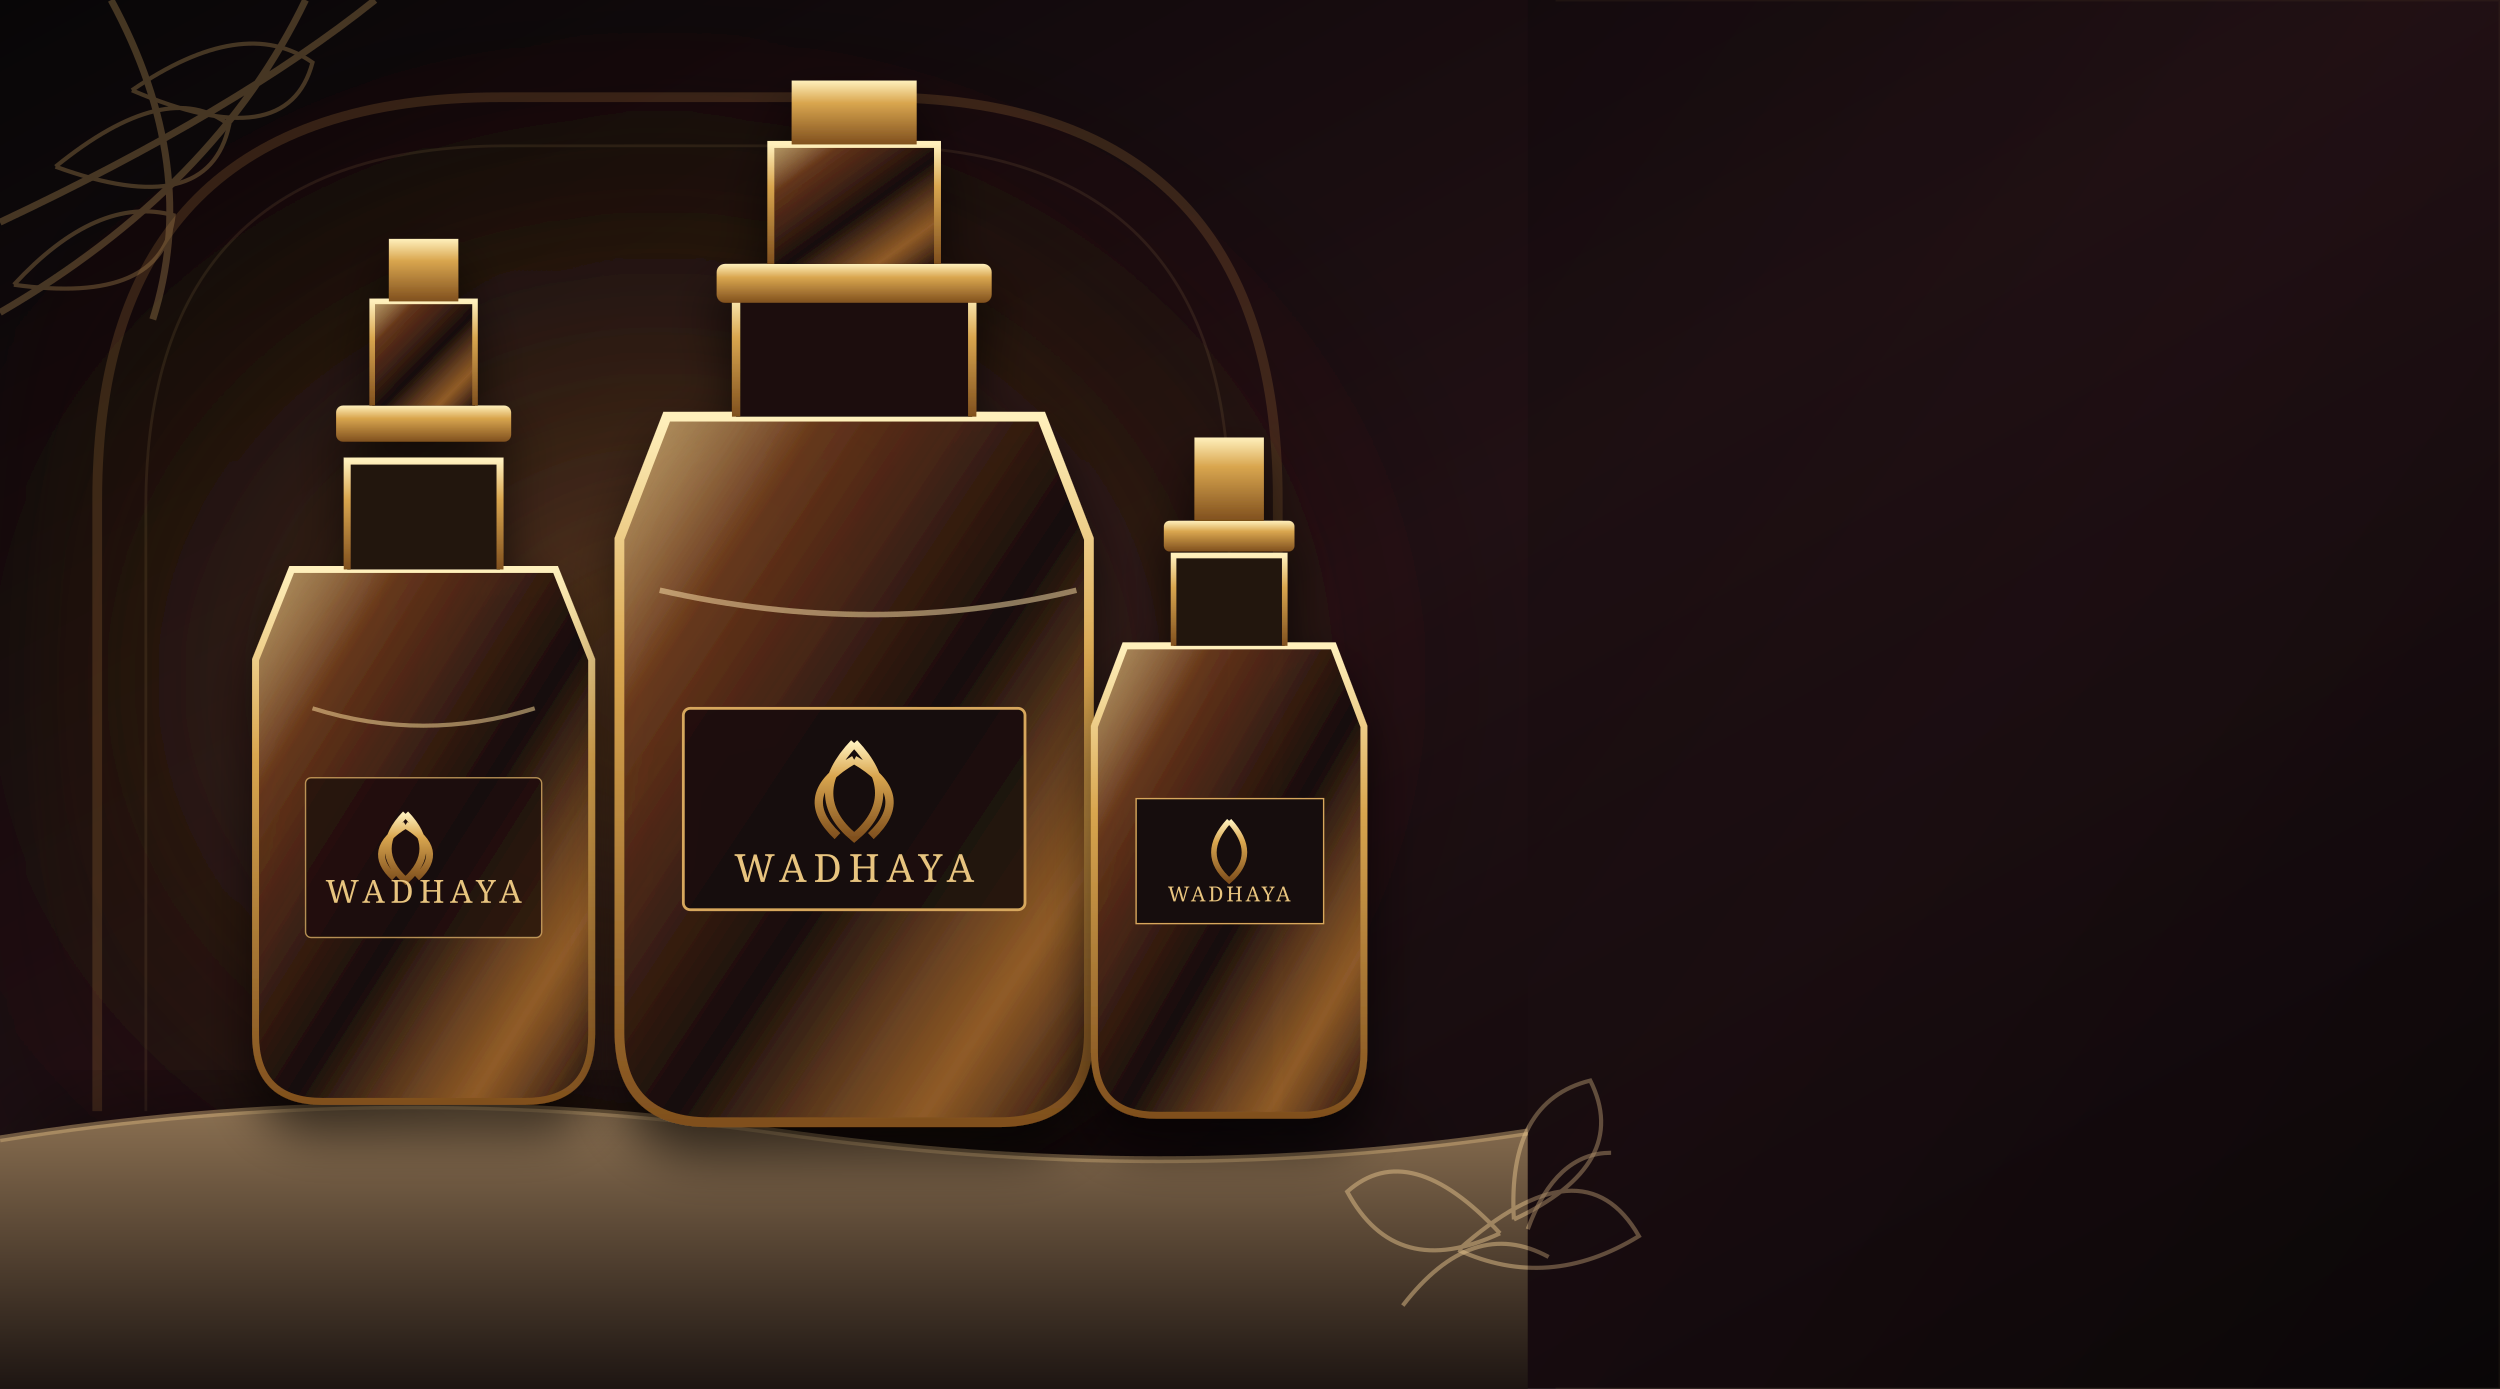
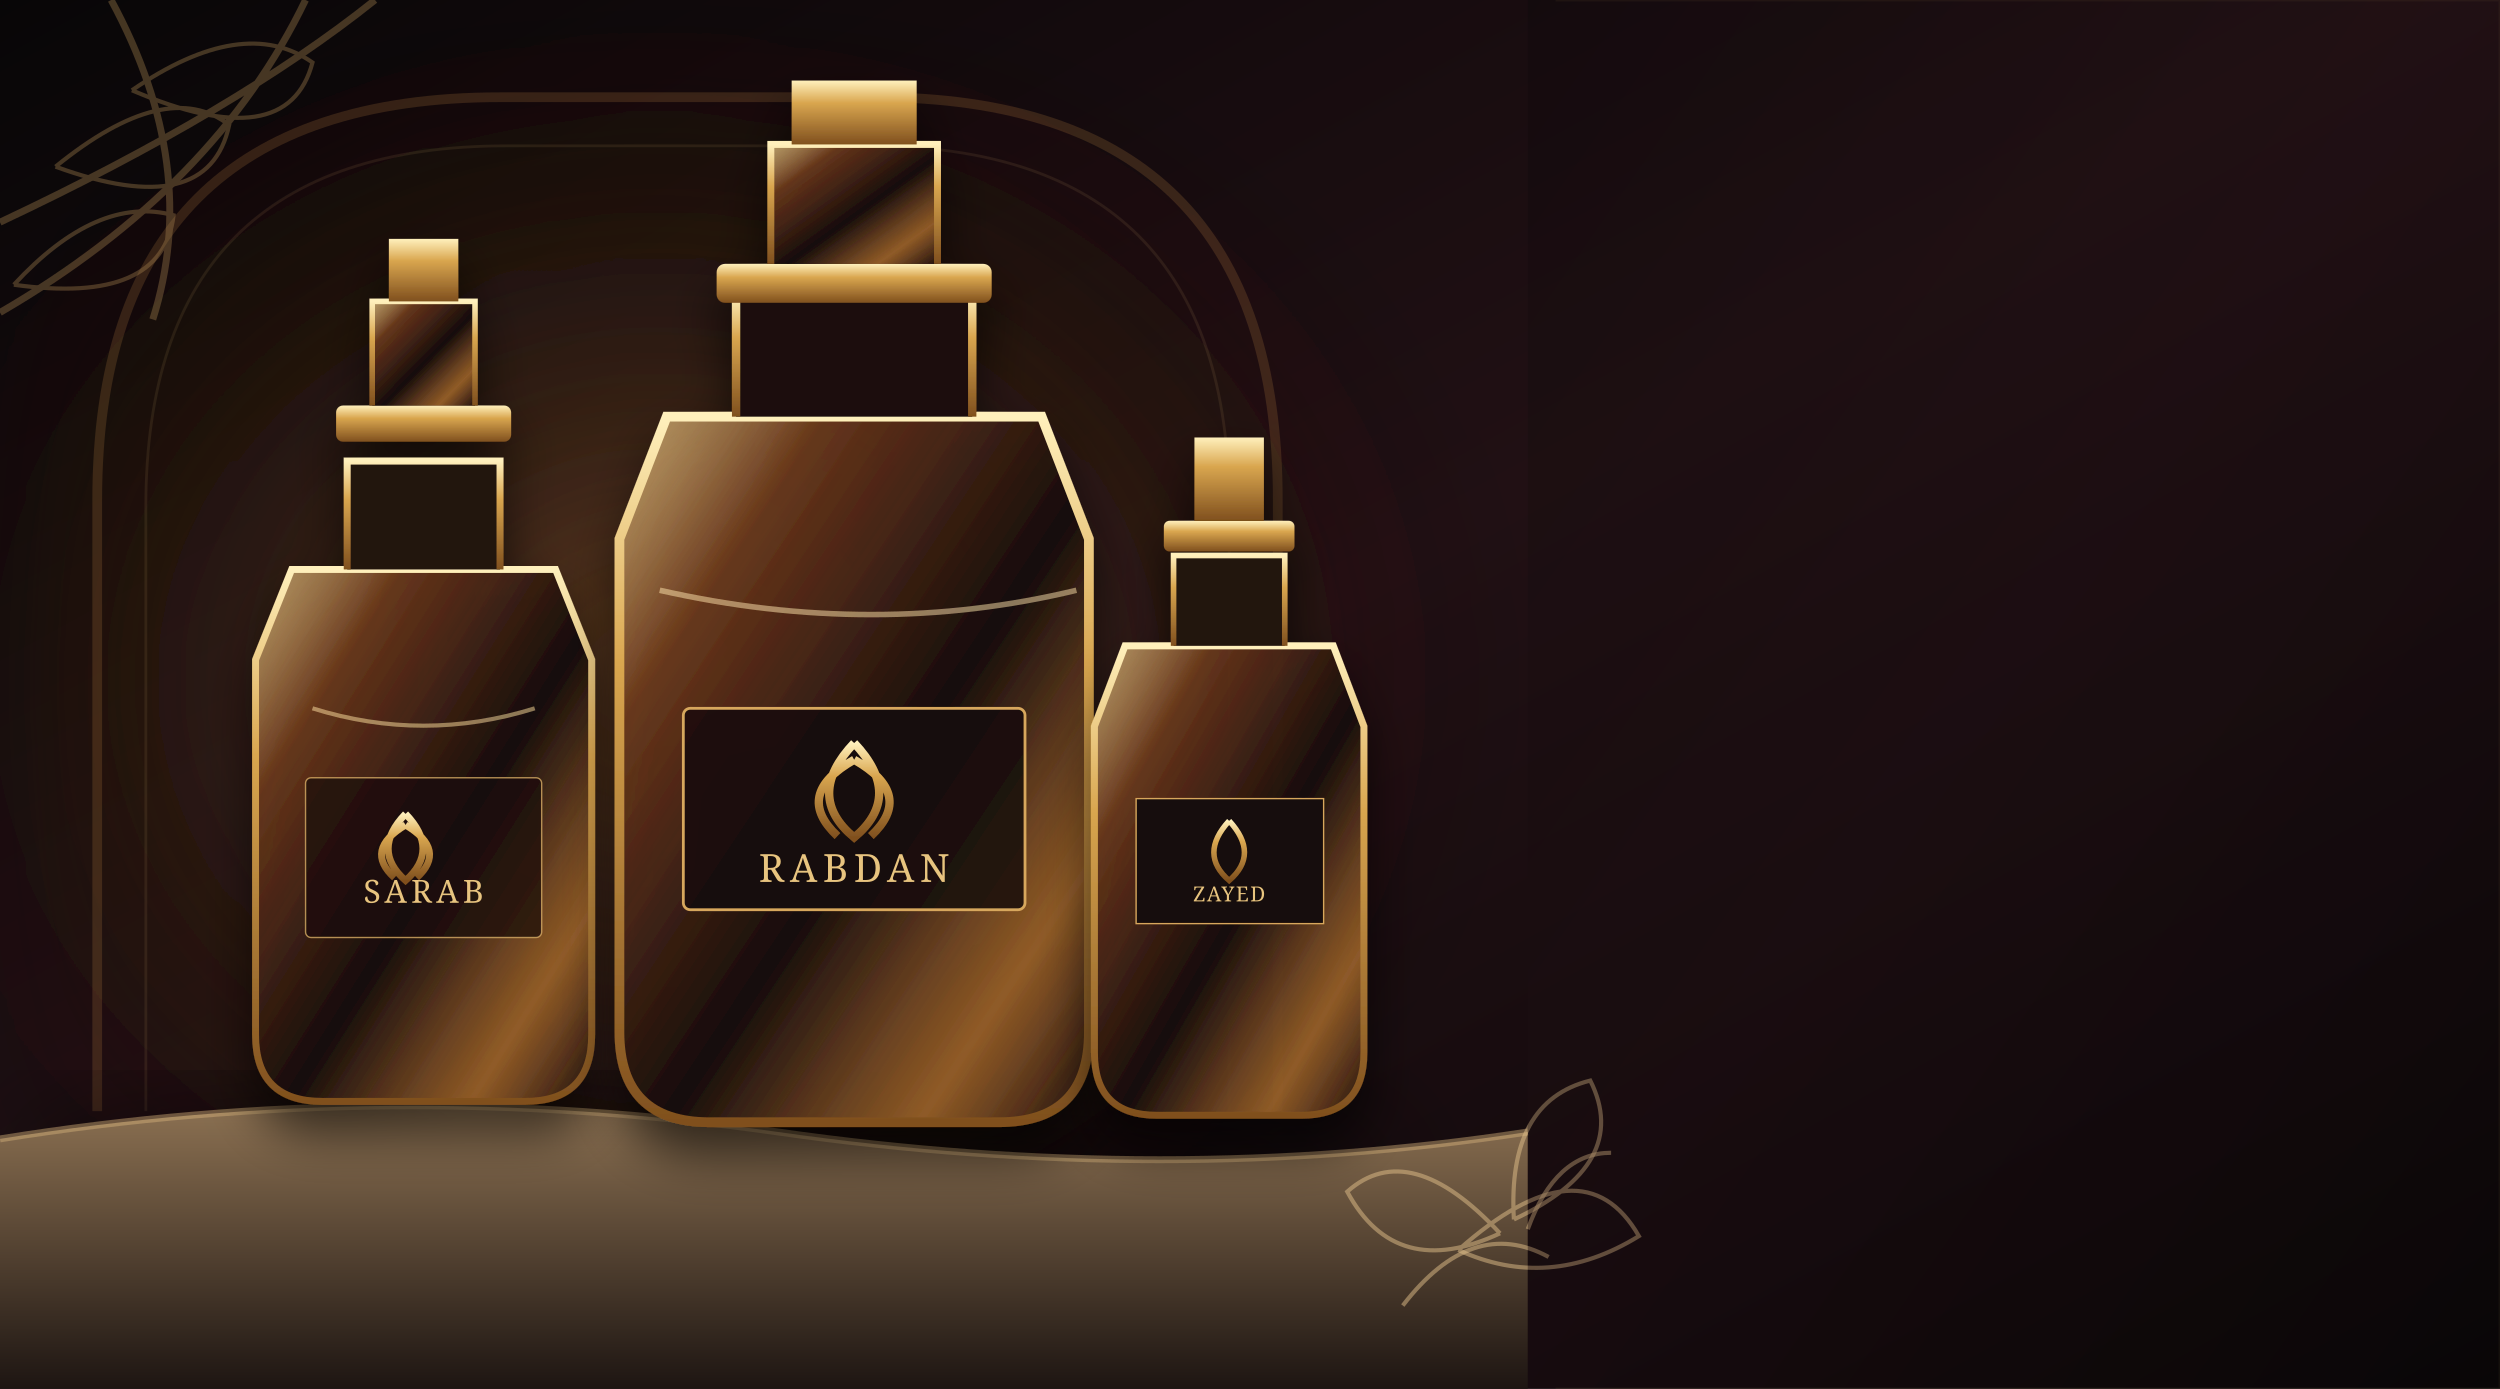
<svg xmlns="http://www.w3.org/2000/svg" width="1800" height="1000" viewBox="0 0 1800 1000">
  <defs>
    <linearGradient id="bg" x2="1" y2="1">
      <stop stop-color="#080607" />
      <stop offset=".48" stop-color="#211014" />
      <stop offset="1" stop-color="#090607" />
    </linearGradient>
    <radialGradient id="glow">
      <stop stop-color="#9b642a" stop-opacity=".55" />
      <stop offset="1" stop-color="#24120d" stop-opacity="0" />
    </radialGradient>
    <linearGradient id="glass" x2="1" y2="1">
      <stop stop-color="#f3d18b" stop-opacity=".7" />
      <stop offset=".22" stop-color="#6d391c" stop-opacity=".85" />
      <stop offset=".55" stop-color="#160c0b" />
      <stop offset=".82" stop-color="#9e642d" stop-opacity=".85" />
      <stop offset="1" stop-color="#21100b" />
    </linearGradient>
    <linearGradient id="gold" x2="0" y2="1">
      <stop stop-color="#fff0bc" />
      <stop offset=".35" stop-color="#d9a64f" />
      <stop offset="1" stop-color="#80501e" />
    </linearGradient>
    <linearGradient id="stone" x2="0" y2="1">
      <stop stop-color="#8c7152" />
      <stop offset="1" stop-color="#1d1512" />
    </linearGradient>
    <filter id="blur">
      <feGaussianBlur stdDeviation="50" />
    </filter>
    <filter id="shadow" x="-40%" y="-40%" width="180%" height="180%">
      <feGaussianBlur in="SourceAlpha" stdDeviation="18" />
      <feOffset dy="20" />
      <feComponentTransfer>
        <feFuncA type="linear" slope=".65" />
      </feComponentTransfer>
      <feMerge>
        <feMergeNode />
        <feMergeNode in="SourceGraphic" />
      </feMerge>
    </filter>
  </defs>
  <rect width="1800" height="1000" fill="url(#bg)" />
  <ellipse cx="475" cy="490" rx="620" ry="520" fill="url(#glow)" filter="url(#blur)" />
  <path d="M70 800V360Q70 70 360 70h270q290 0 290 290v440" fill="none" stroke="#b78343" stroke-opacity=".22" stroke-width="7" />
  <path d="M105 800V365Q105 105 365 105h260q260 0 260 260v435" fill="none" stroke="#e0b66e" stroke-opacity=".1" stroke-width="2" />
  <g opacity=".35" stroke="#b38b54" fill="none">
    <path d="M0 160Q170 80 270 0M0 225Q155 135 220 0M80 0Q145 120 110 230" stroke-width="5" />
    <path d="M40 120q80-65 125-30q-15 70-125 30M95 65q80-55 130-20q-18 68-130 20M10 205q60-65 115-50q-8 65-115 50" stroke-width="3" />
  </g>
  <ellipse cx="490" cy="855" rx="510" ry="70" fill="#030303" opacity=".65" filter="url(#blur)" />
  <path d="M0 820Q280 775 560 815t540 0v185H0Z" fill="url(#stone)" />
  <path d="M0 820Q280 775 560 815t540 0" fill="none" stroke="#d5b27a" stroke-opacity=".45" stroke-width="5" />
  <g filter="url(#shadow)">
    <path d="M210 410h190l26 65v270q0 48-48 48H232q-48 0-48-48V475Z" fill="url(#glass)" stroke="url(#gold)" stroke-width="5" />
    <path d="M250 410v-78h110v78" fill="#24150f" stroke="url(#gold)" stroke-width="5" />
    <rect x="242" y="292" width="126" height="26" rx="5" fill="url(#gold)" />
    <path d="M268 292v-75h74v75" fill="url(#glass)" stroke="url(#gold)" stroke-width="4" />
    <path d="M280 217v-45h50v45" fill="url(#gold)" />
    <path d="M225 510q80 25 160 0" stroke="#ffe2a0" stroke-opacity=".5" stroke-width="3" fill="none" />
    <rect x="220" y="560" width="170" height="115" rx="4" fill="#1a0c0a" fill-opacity=".72" stroke="#d8ad66" stroke-opacity=".8" />
    <path d="M292 586q-25 26 0 48q25-22 0-48m0 8q-30 18-8 38m8-38q30 18 8 38" stroke="url(#gold)" stroke-width="5" fill="none" />
-     <text x="305" y="650" fill="#e8c47f" text-anchor="middle" font-family="Georgia,serif" font-size="23" letter-spacing="4">WADHAYA</text>
+     <text x="305" y="650" fill="#e8c47f" text-anchor="middle" font-family="Georgia,serif" font-size="23" letter-spacing="3">SARAB</text>
  </g>
  <g filter="url(#shadow)">
    <path d="M480 300h270l34 88v355q0 65-65 65H511q-65 0-65-65V388Z" fill="url(#glass)" stroke="url(#gold)" stroke-width="7" />
    <path d="M530 300v-88h170v88" fill="#1a100d" stroke="url(#gold)" stroke-width="6" />
    <rect x="516" y="190" width="198" height="28" rx="6" fill="url(#gold)" />
    <path d="M555 190v-86h120v86" fill="url(#glass)" stroke="url(#gold)" stroke-width="5" />
    <path d="M570 104V58h90v46" fill="url(#gold)" />
    <path d="M475 425q155 35 300 0" stroke="#ffe5ac" stroke-opacity=".5" stroke-width="4" fill="none" />
    <rect x="492" y="510" width="246" height="145" rx="5" fill="#130b09" fill-opacity=".8" stroke="#d7a75d" stroke-width="2" />
    <path d="M615 535q-36 38 0 68q36-30 0-68m0 12q-44 25-12 55m12-55q44 25 12 55" stroke="url(#gold)" stroke-width="6" fill="none" />
-     <text x="615" y="635" fill="#e8c47f" text-anchor="middle" font-family="Georgia,serif" font-size="28" letter-spacing="5">WADHAYA</text>
+     <text x="615" y="635" fill="#e8c47f" text-anchor="middle" font-family="Georgia,serif" font-size="28" letter-spacing="4">RABDAN</text>
  </g>
  <g filter="url(#shadow)">
    <path d="M810 465h150l22 58v235q0 45-45 45H833q-45 0-45-45V523Z" fill="url(#glass)" stroke="url(#gold)" stroke-width="5" />
    <path d="M845 465v-65h80v65" fill="#21130e" stroke="url(#gold)" stroke-width="4" />
    <rect x="838" y="375" width="94" height="22" rx="4" fill="url(#gold)" />
    <path d="M860 375v-60h50v60" fill="url(#gold)" />
    <rect x="818" y="575" width="135" height="90" fill="#150c0a" stroke="#d7a75d" />
    <path d="M885 591q-22 24 0 43q22-19 0-43" stroke="url(#gold)" stroke-width="4" fill="none" />
-     <text x="885" y="649" fill="#e8c47f" text-anchor="middle" font-family="Georgia,serif" font-size="15" letter-spacing="2">WADHAYA</text>
+     <text x="885" y="649" fill="#e8c47f" text-anchor="middle" font-family="Georgia,serif" font-size="15" letter-spacing="1">ZAYED</text>
  </g>
  <g fill="none" stroke="#e2c18b" stroke-opacity=".5" stroke-width="3">
    <path d="M1050 900q90-80 130-10q-65 40-130 10m40-22q-5-85 55-100q30 60-55 100m-10 10q-65-70-110-30q35 65 110 30" />
    <path d="M1010 940q50-65 105-35m-15-20q20-55 60-55" />
  </g>
  <rect x="1100" width="700" height="1000" fill="url(#bg)" opacity=".28" />
  <path d="M1120 0h680v1000h-680" fill="none" stroke="#d4a65c" stroke-opacity=".06" stroke-width="2" />
</svg>
